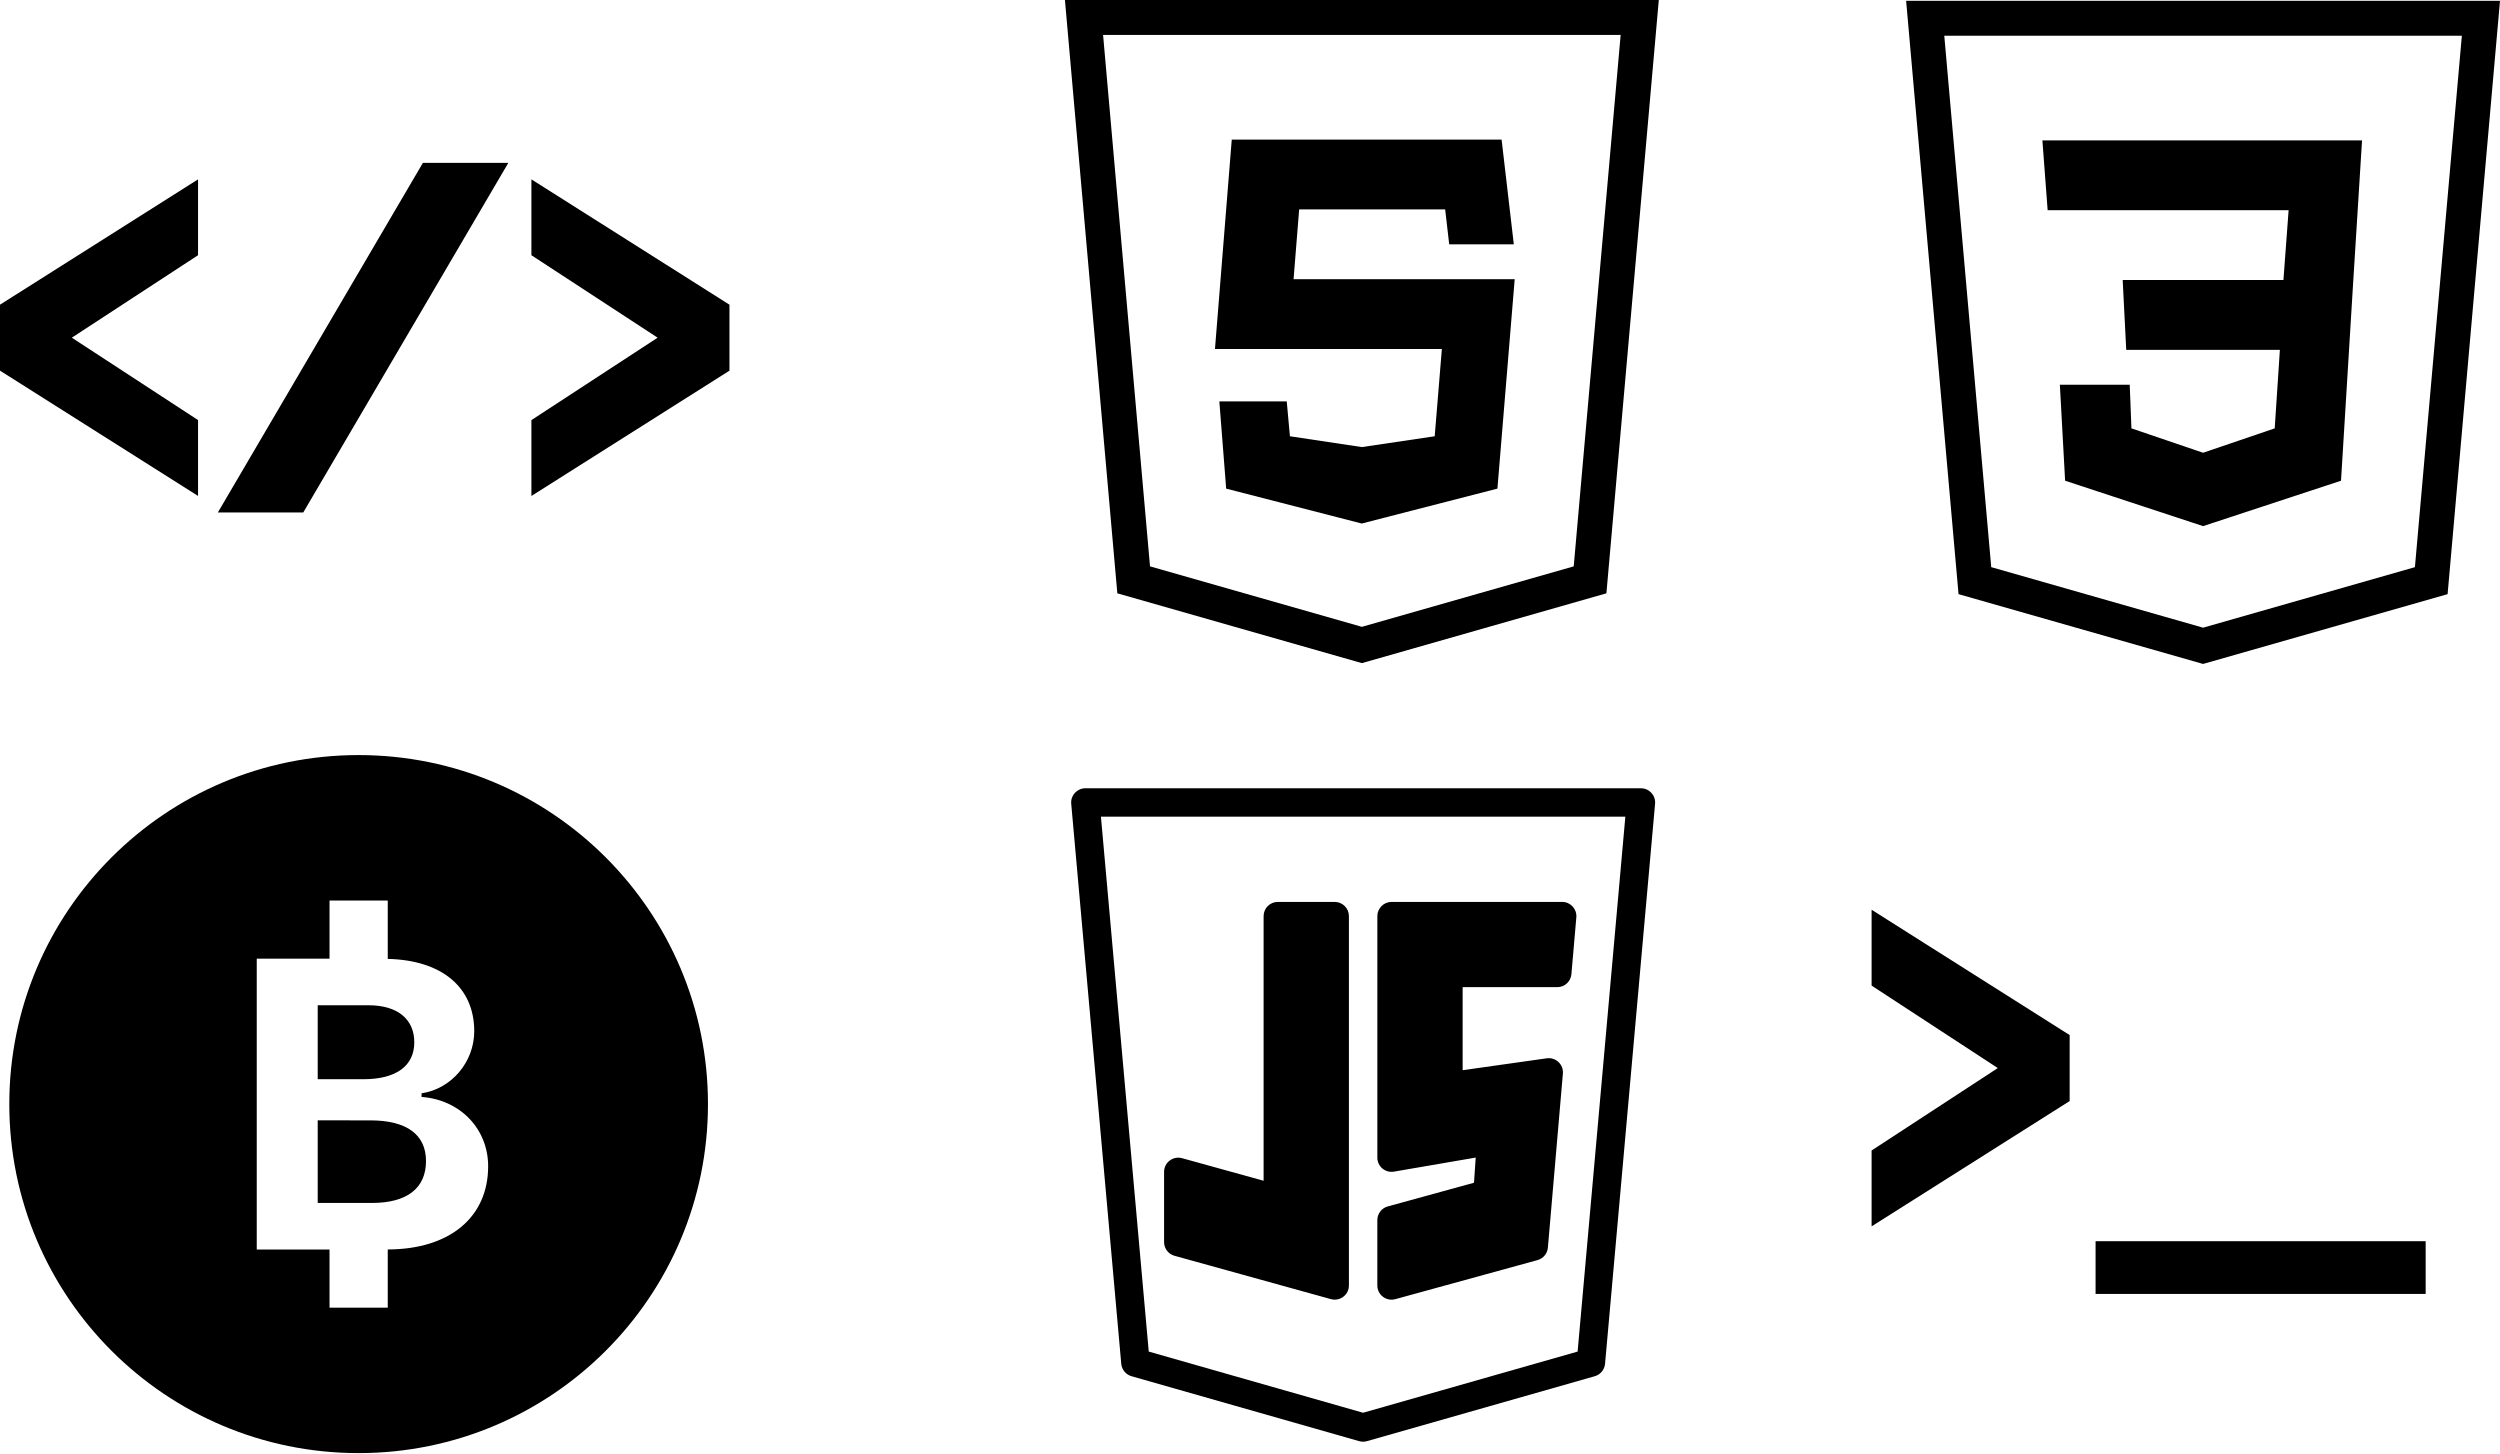
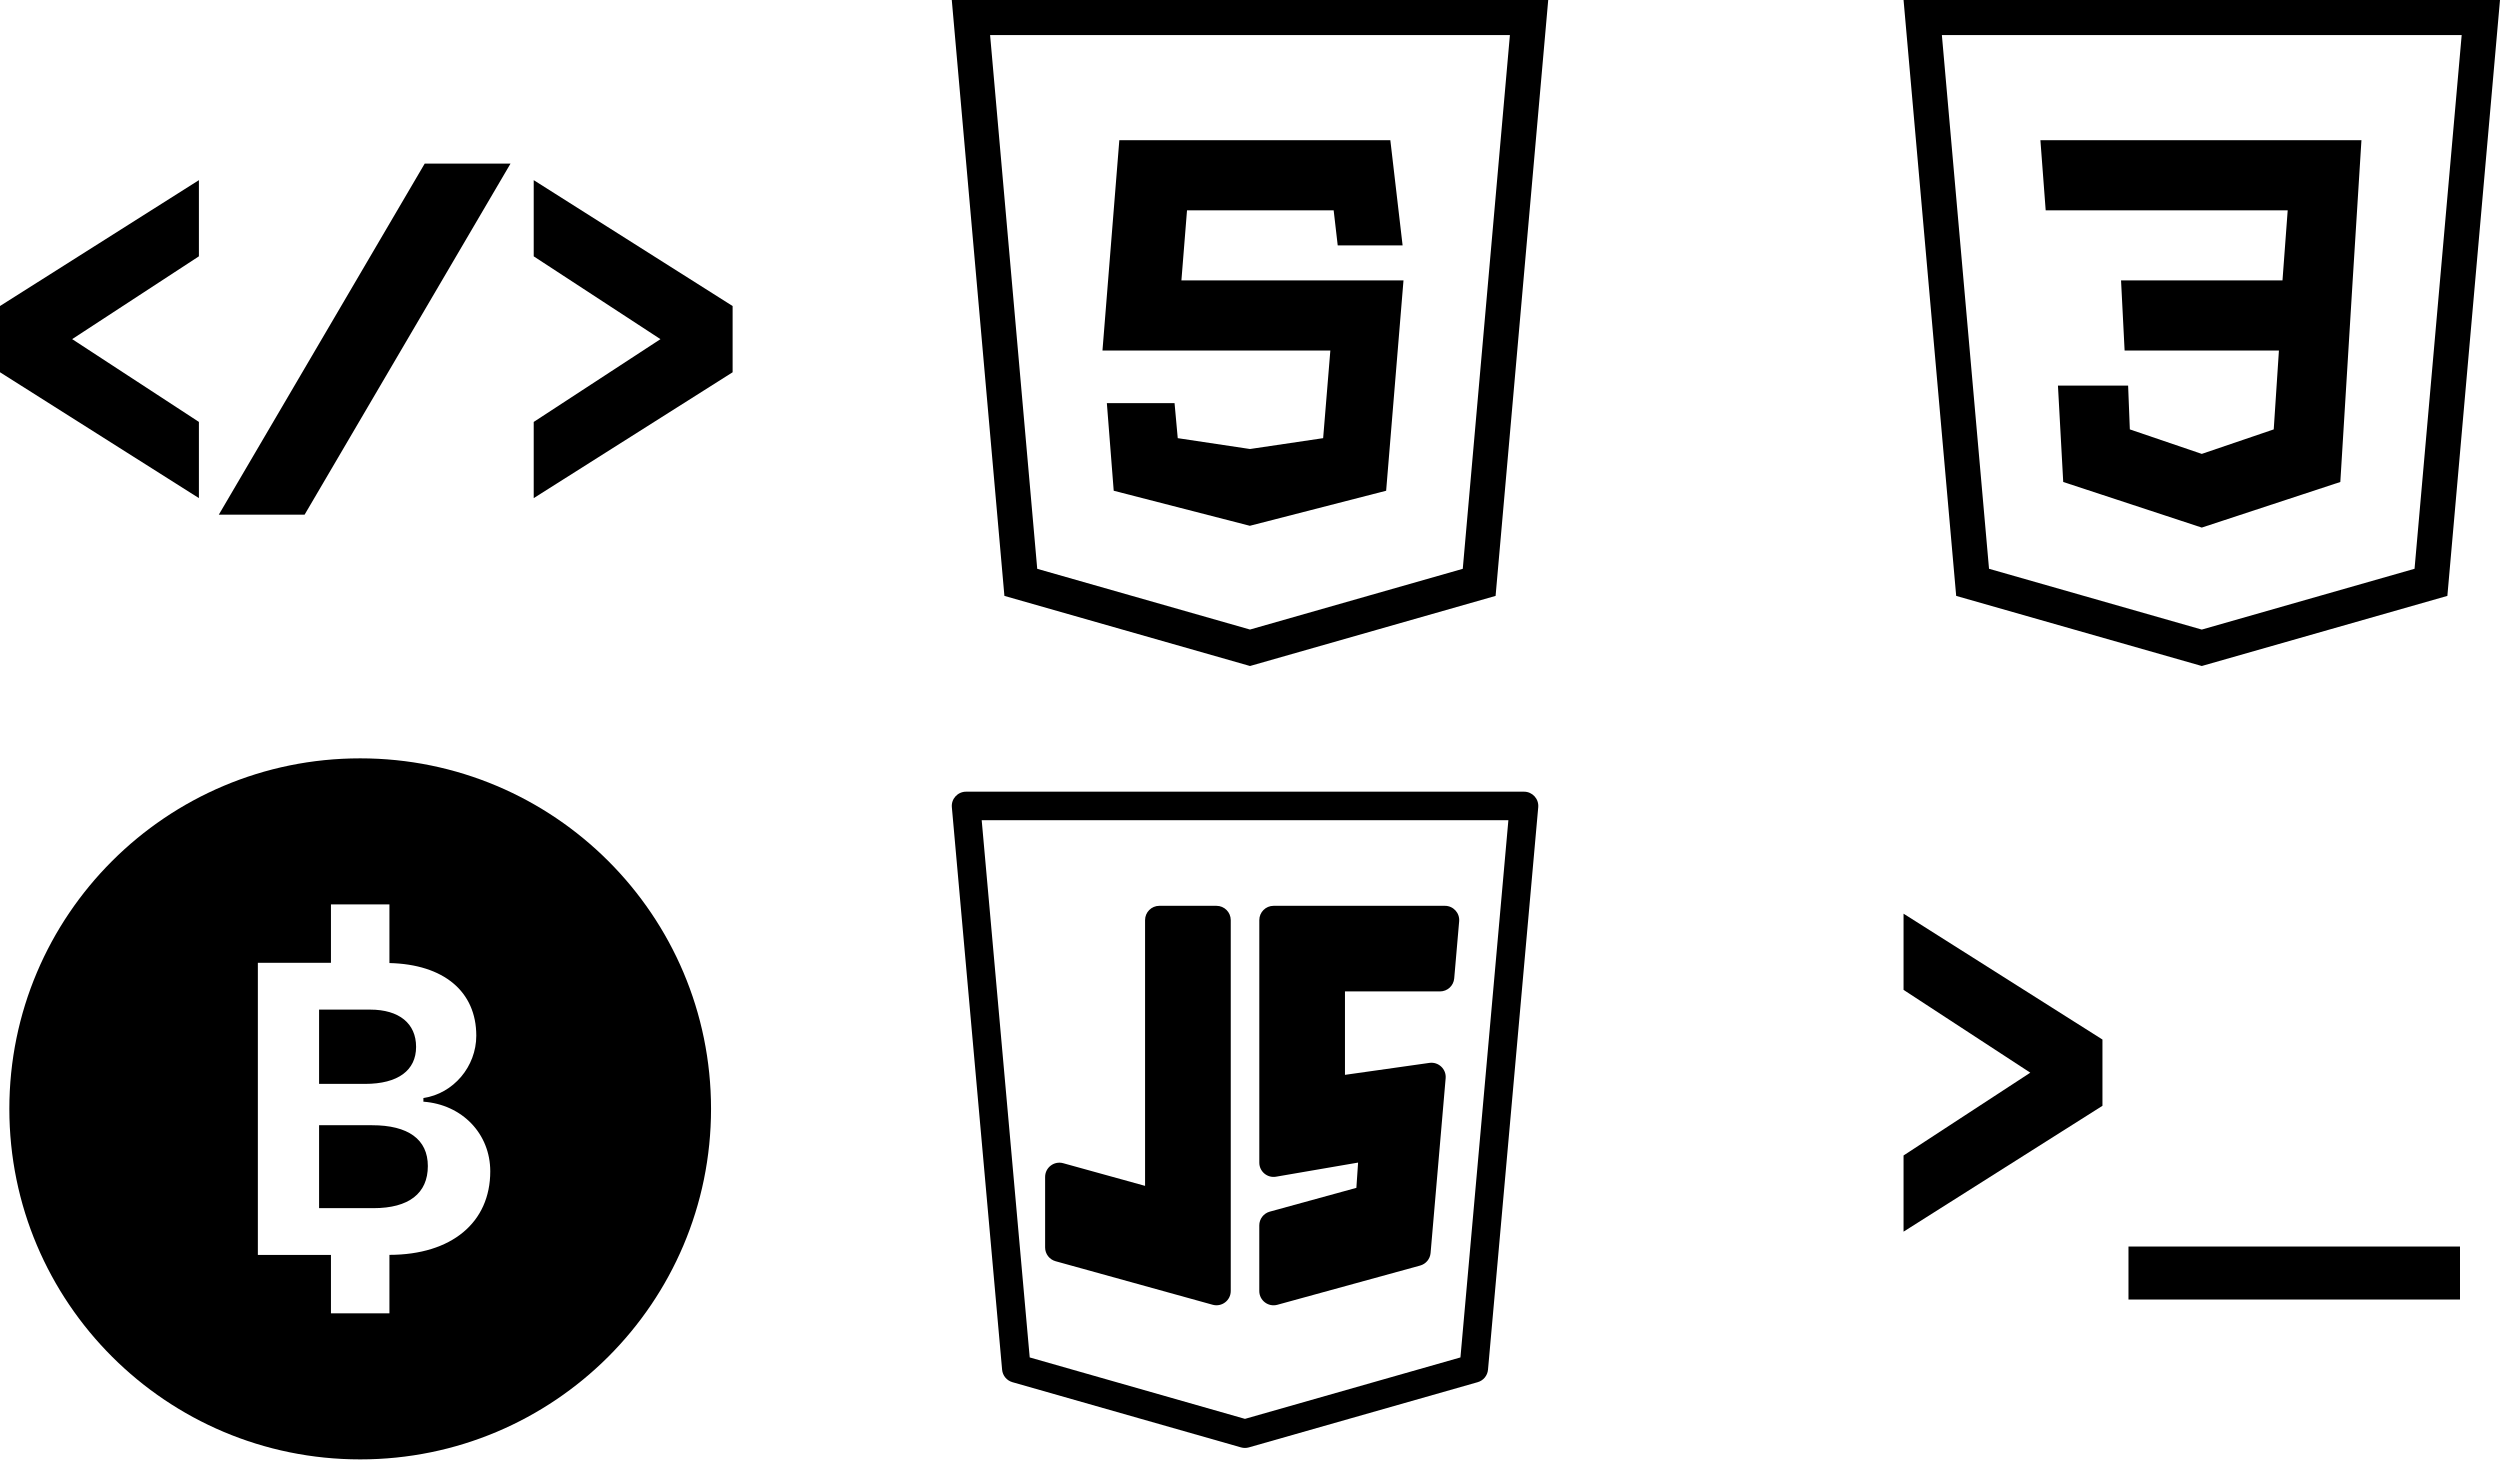
- <svg xmlns="http://www.w3.org/2000/svg" width="75.7mm" height="44mm" viewBox="0 0 75.7 44" version="1.1" id="svg5" xml:space="preserve">
+ <svg xmlns="http://www.w3.org/2000/svg" width="394" height="230" viewBox="0 0 104.246 60.854" version="1.1" id="svg5" xml:space="preserve">
  <defs id="defs2" />
  <g id="layer1">
    <text xml:space="preserve" style="font-style:normal;font-weight:normal;font-size:10.583px;line-height:1.25;font-family:sans-serif;fill:#000000;fill-opacity:1;stroke:none;stroke-width:0.265" x="40.948" y="60.997" id="text252">
      <tspan id="tspan250" style="stroke-width:0.265" x="40.948" y="60.997" />
    </text>
-     <path id="path412" style="fill:#000000;fill-opacity:1;stroke:none;stroke-width:0.264px;stroke-linecap:butt;stroke-linejoin:miter;stroke-opacity:1" d="M 12.805,4.932 6.597,15.517 H 9.183 L 15.392,4.932 Z M 5.997,5.431 0,9.226 v 1.997 l 5.997,3.794 v -2.297 L 2.175,10.225 5.997,7.728 Z m 10.094,0 v 2.297 l 3.822,2.497 -3.822,2.496 v 2.297 l 5.997,-3.794 V 9.226 Z" />
-     <path id="path412-3-6" style="fill:#000000;fill-opacity:1;stroke:none;stroke-width:0.264px;stroke-linecap:butt;stroke-linejoin:miter;stroke-opacity:1" d="m 56.672,27.547 v 2.297 l 3.821,2.497 -3.821,2.496 v 2.297 l 5.997,-3.794 v -1.998 z m 6.782,10.036 v 1.598 h 9.995 v -1.598 z" />
-     <g style="fill:#000000" id="g1301" transform="matrix(0.5103273,0,0,0.5098589,-41.75747,15.90649)">
+     <path id="path412" style="fill:#000000;fill-opacity:1;stroke:none;stroke-width:0.366px;stroke-linecap:butt;stroke-linejoin:miter;stroke-opacity:1" d="M 17.71,6.821 9.124,21.461 h 3.577 L 21.288,6.821 Z M 8.294,7.512 0,12.76 v 2.762 l 8.294,5.248 V 17.593 L 3.009,14.141 8.294,10.688 Z m 13.961,0 v 3.177 l 5.285,3.453 -5.285,3.452 v 3.177 l 8.294,-5.248 v -2.762 z" />
+     <path id="path412-3-6" style="fill:#000000;fill-opacity:1;stroke:none;stroke-width:0.366px;stroke-linecap:butt;stroke-linejoin:miter;stroke-opacity:1" d="m 79.375,38.099 v 3.177 l 5.285,3.453 -5.285,3.452 v 3.177 l 8.294,-5.248 v -2.763 z m 9.379,13.88 v 2.21 h 13.824 v -2.21 z" />
+     <g style="fill:#000000" id="g1301" transform="matrix(0.7058099,0,0,0.7051622,-62.92355,21.99953)">
      <path d="m 146.225,15.617 c -0.496,-1.7e-5 -0.885,0.426 -0.84,0.919 l 2.969,33.261 c 0.031,0.348 0.273,0.64 0.608,0.737 l 13.507,3.857 c 0.151,0.043 0.312,0.043 0.463,0 l 13.52,-3.857 c 0.336,-0.096 0.577,-0.389 0.608,-0.737 l 2.968,-33.261 c 0.044,-0.494 -0.344,-0.919 -0.84,-0.919 z m 0.923,1.687 h 31.116 l -2.832,31.767 -12.73,3.633 -12.717,-3.633 z m 10.496,5.062 c -0.466,4.7e-5 -0.844,0.378 -0.844,0.844 v 15.716 l -4.836,-1.34 c -0.537,-0.149 -1.069,0.255 -1.069,0.812 v 4.172 c 2.7e-4,0.379 0.253,0.711 0.618,0.812 l 9.28,2.574 c 0.537,0.149 1.069,-0.255 1.069,-0.812 V 23.21 c -5e-5,-0.466 -0.378,-0.844 -0.844,-0.844 z m 6.749,0 c -0.466,4.7e-5 -0.844,0.378 -0.844,0.844 v 14.342 c -3.9e-4,0.524 0.471,0.921 0.987,0.832 l 4.849,-0.835 -0.101,1.494 -5.116,1.407 c -0.366,0.101 -0.619,0.433 -0.62,0.812 v 3.882 c -3.6e-4,0.557 0.53,0.962 1.068,0.814 l 8.436,-2.32 c 0.34,-0.094 0.586,-0.39 0.616,-0.741 l 0.89,-10.335 c 0.047,-0.541 -0.422,-0.984 -0.959,-0.908 l -4.989,0.707 v -4.933 h 5.614 c 0.438,-1.29e-4 0.803,-0.335 0.84,-0.771 l 0.292,-3.375 c 0.042,-0.493 -0.346,-0.916 -0.84,-0.916 z" id="path1292" style="stroke-width:0.844" />
    </g>
-     <g style="fill:#000000" id="g1312" transform="matrix(0.5288932,0,0,0.5284078,27.48608,-3.698855)">
+     <g style="fill:#000000" id="g1312" transform="matrix(0.7314877,0,0,0.7308163,33.10424,-5.115714)">
      <path d="m 9,7 3,34 14,4 14,-4 C 41,29.667 42,18.333 43,7 Z m 2.184,2 H 40.816 L 38.129,39.455 26,42.92 13.871,39.455 Z m 7.367,6 -0.961,12 H 30.58 L 30.17,32 26,32.619 21.881,32 21.699,30 h -3.859 l 0.391,5 7.76,2 7.77,-2 L 34.75,23 H 22.09 l 0.32,-4 h 8.359 L 31,21 h 3.699 L 34,15 Z" id="path1303" />
    </g>
-     <g style="fill:#000000;fill-rule:evenodd" id="g1323" transform="matrix(0.5288932,0,0,0.5284078,53.48649,-3.145602)">
+     <g style="fill:#000000;fill-rule:evenodd" id="g1323" transform="matrix(0.7314877,0,0,0.7308163,73.52335,-4.384898)">
      <path fill-rule="evenodd" d="M 39,40 25,44 11,40 8,6 H 42 C 41,17.332 40,28.668 39,40 Z M 39.816,8 H 10.184 l 2.688,30.453 L 25,41.922 37.129,38.453 Z M 16.801,28 h 4 l 0.098,2.5 L 25,31.898 29.102,30.5 29.398,26 h -8.797 l -0.203,-4 h 9.203 l 0.297,-4 H 16.102 l -0.301,-4 h 18.301 l -0.5,8 L 32.898,33.5 25,36.102 17.102,33.5 Z" id="path1314" />
    </g>
-     <g style="fill:#000000" id="g1410" transform="matrix(0.8814887,0,0,0.8806797,-2.362806,20.22165)">
+     <g style="fill:#000000" id="g1410" transform="matrix(1.219146,0,0,1.218027,-3.267888,27.96762)">
      <path d="M 15,3 C 8.373,3 3,8.373 3,15 3,21.627 8.373,27 15,27 21.627,27 27,21.627 27,15 27,8.373 21.627,3 15,3 Z m -1,5 h 2 v 2.008 c 1.86,0.043 2.971,0.976 2.971,2.486 0,1.06 -0.783,1.983 -1.809,2.135 v 0.125 c 1.324,0.097 2.287,1.096 2.287,2.385 0,1.75 -1.32,2.856 -3.449,2.859 V 22 H 14 V 20 H 11.5 V 10 H 14 Z m -0.406,3.602 v 2.543 h 1.572 c 1.13,0 1.746,-0.464 1.746,-1.268 0,-0.797 -0.574,-1.275 -1.572,-1.275 z m 0,3.957 v 2.84 h 1.863 c 1.206,0 1.857,-0.506 1.857,-1.441 0,-0.915 -0.673,-1.398 -1.906,-1.398 z" id="path1401" />
    </g>
  </g>
</svg>
